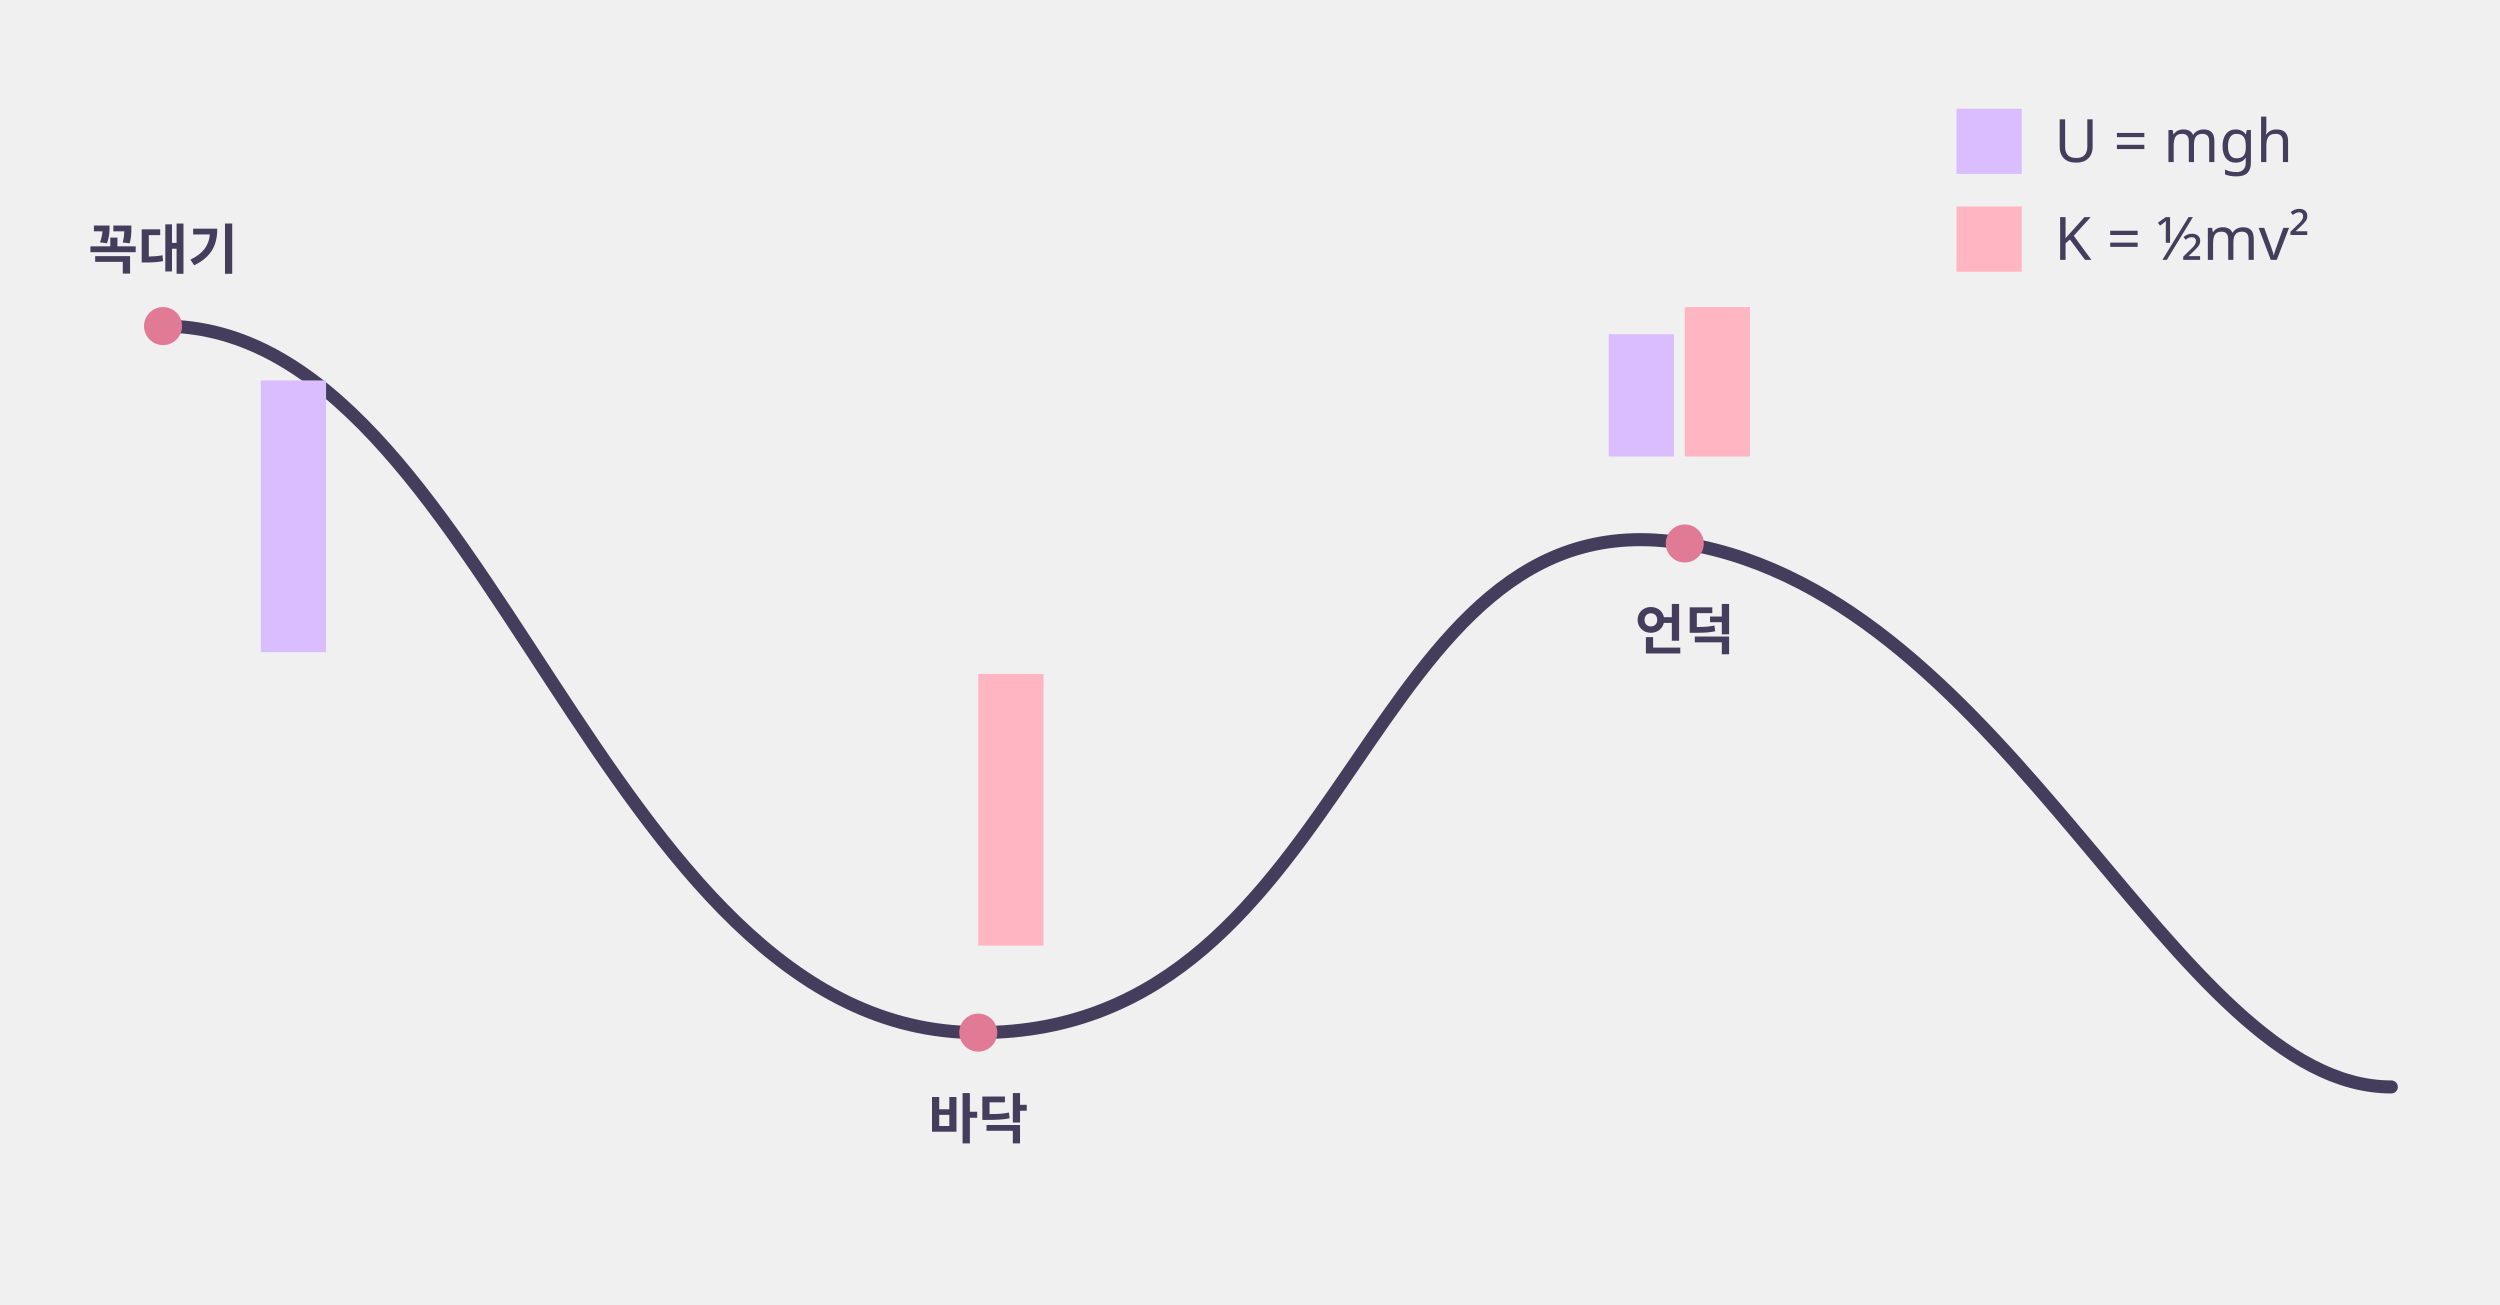
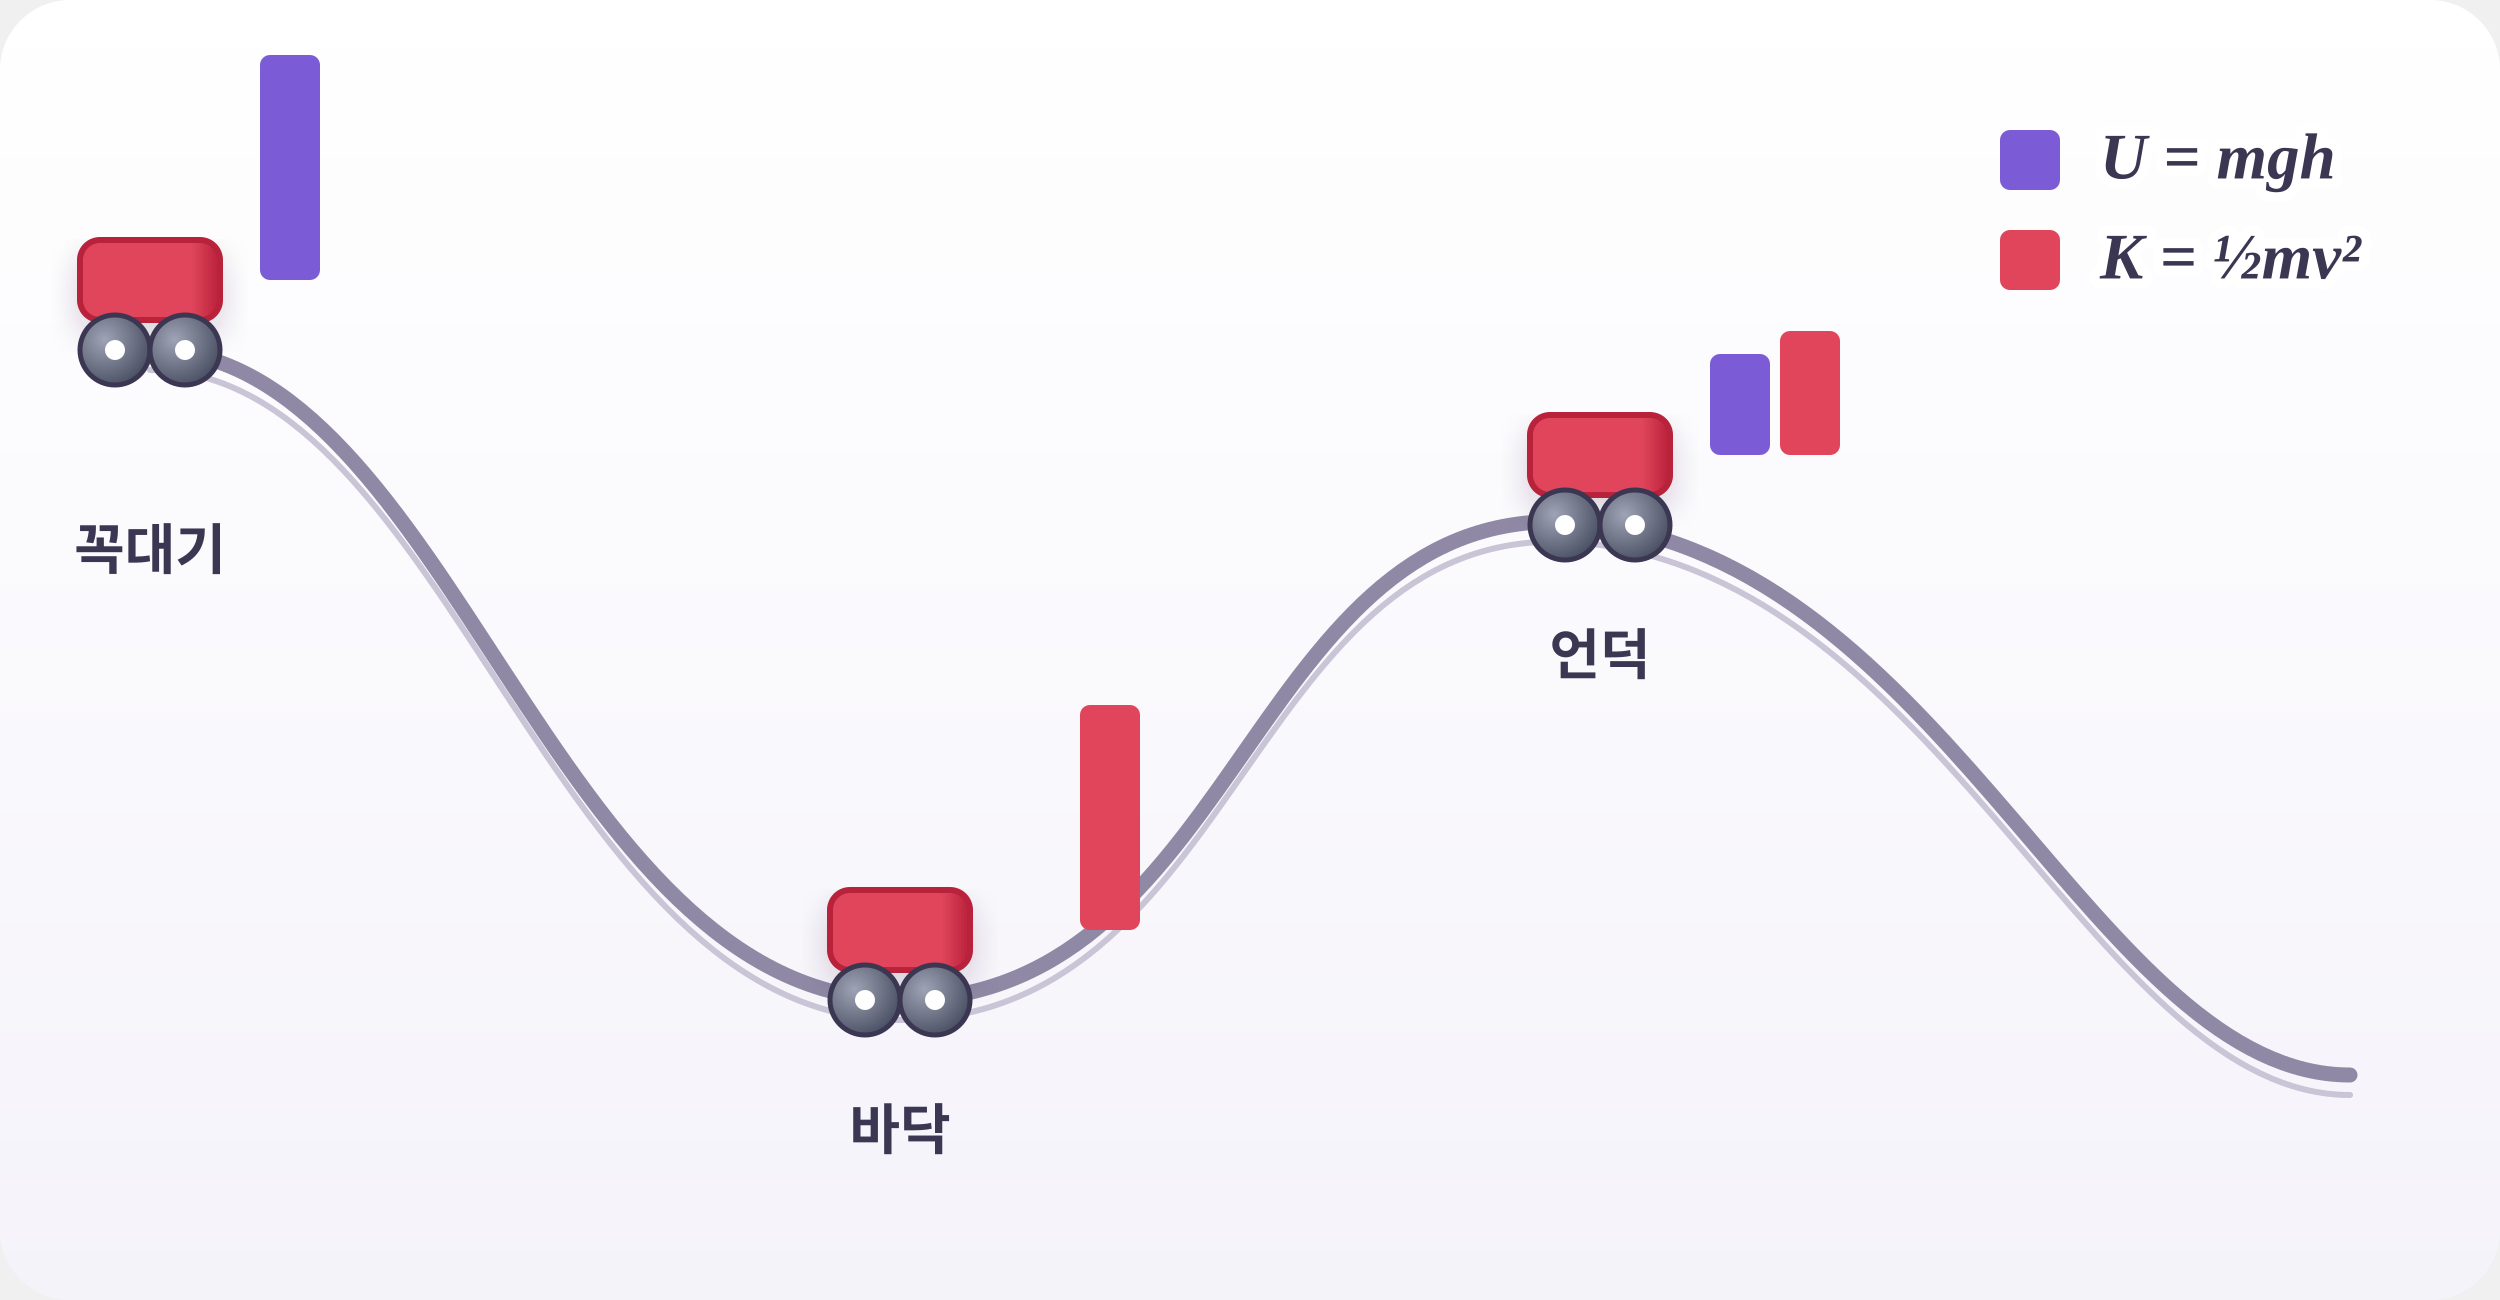
- <svg xmlns="http://www.w3.org/2000/svg" viewBox="0 0 460 240" role="img" aria-label="롤러코스터 세 위치의 운동 에너지와 퍼텐셜 에너지 막대: 합은 일정" style="max-width:100%;height:auto;display:block;color:#443E5C">
+ <svg xmlns="http://www.w3.org/2000/svg" viewBox="0 0 500 260" role="img" aria-label="롤러코스터 세 위치의 운동 에너지와 퍼텐셜 에너지 막대: 합은 일정" style="max-width:100%;height:auto;display:block">
  <defs>
-     <marker id="ah" viewBox="0 0 10 10" refX="9" refY="5" markerWidth="7" markerHeight="7" orient="auto-start-reverse">
-       <path d="M0 0 L10 5 L0 10 Z" fill="currentColor" />
-     </marker>
-     <marker id="ahs" viewBox="0 0 10 10" refX="1" refY="5" markerWidth="7" markerHeight="7" orient="auto-start-reverse">
-       <path d="M10 0 L0 5 L10 10 Z" fill="currentColor" />
-     </marker>
+     <linearGradient id="g0731" x1="50%" y1="0%" x2="50%" y2="100%">
+       <stop offset="0" stop-color="#FFFFFF" />
+       <stop offset="1" stop-color="#F5F3FA" />
+     </linearGradient>
+     <linearGradient id="g0732" x1="0%" y1="50%" x2="100%" y2="50%">
+       <stop offset="0" stop-color="#E0455B" />
+       <stop offset="0.8" stop-color="#E0455B" />
+       <stop offset="1" stop-color="#B8203A" />
+     </linearGradient>
+     <filter id="s0733" x="-20%" y="-20%" width="140%" height="160%">
+       <feDropShadow dx="0" dy="3" stdDeviation="3" flood-color="#3B3652" flood-opacity="0.18" />
+     </filter>
+     <radialGradient id="r0734" cx="35%" cy="35%" r="70%">
+       <stop offset="0" stop-color="#9EA4B5" />
+       <stop offset="1" stop-color="#4A5063" />
+     </radialGradient>
+     <radialGradient id="r0735" cx="35%" cy="35%" r="70%">
+       <stop offset="0" stop-color="#9EA4B5" />
+       <stop offset="1" stop-color="#4A5063" />
+     </radialGradient>
+     <linearGradient id="g0736" x1="0%" y1="50%" x2="100%" y2="50%">
+       <stop offset="0" stop-color="#E0455B" />
+       <stop offset="0.8" stop-color="#E0455B" />
+       <stop offset="1" stop-color="#B8203A" />
+     </linearGradient>
+     <filter id="s0737" x="-20%" y="-20%" width="140%" height="160%">
+       <feDropShadow dx="0" dy="3" stdDeviation="3" flood-color="#3B3652" flood-opacity="0.18" />
+     </filter>
+     <radialGradient id="r0738" cx="35%" cy="35%" r="70%">
+       <stop offset="0" stop-color="#9EA4B5" />
+       <stop offset="1" stop-color="#4A5063" />
+     </radialGradient>
+     <radialGradient id="r0739" cx="35%" cy="35%" r="70%">
+       <stop offset="0" stop-color="#9EA4B5" />
+       <stop offset="1" stop-color="#4A5063" />
+     </radialGradient>
+     <linearGradient id="g07310" x1="0%" y1="50%" x2="100%" y2="50%">
+       <stop offset="0" stop-color="#E0455B" />
+       <stop offset="0.8" stop-color="#E0455B" />
+       <stop offset="1" stop-color="#B8203A" />
+     </linearGradient>
+     <filter id="s07311" x="-20%" y="-20%" width="140%" height="160%">
+       <feDropShadow dx="0" dy="3" stdDeviation="3" flood-color="#3B3652" flood-opacity="0.18" />
+     </filter>
+     <radialGradient id="r07312" cx="35%" cy="35%" r="70%">
+       <stop offset="0" stop-color="#9EA4B5" />
+       <stop offset="1" stop-color="#4A5063" />
+     </radialGradient>
+     <radialGradient id="r07313" cx="35%" cy="35%" r="70%">
+       <stop offset="0" stop-color="#9EA4B5" />
+       <stop offset="1" stop-color="#4A5063" />
+     </radialGradient>
  </defs>
-   <path d="M30 60 C 90 60, 110 190, 180 190 S 250 90, 310 100 S 400 200, 440 200" fill="none" stroke="currentColor" stroke-width="2.4" stroke-linejoin="round" stroke-linecap="round" opacity="1" />
-   <circle cx="30.0" cy="60.0" r="3.5" fill="#E07A95" stroke="none" stroke-width="1.6" opacity="1" />
-   <rect x="48.0" y="70.0" width="12.0" height="50.0" fill="#DABDFF" stroke="none" stroke-width="1.6" rx="0" opacity="1" />
-   <rect x="62.0" y="120.0" width="12.0" height="0.0" fill="#FFB5C2" stroke="none" stroke-width="1.6" rx="0" opacity="1" />
-   <text x="30.0" y="46.0" text-anchor="middle" dominant-baseline="middle" fill="currentColor" style="font-family:'IBM Plex Sans KR','Apple SD Gothic Neo',sans-serif;font-size:10px;font-weight:600" opacity="1">꼭대기</text>
-   <circle cx="180.0" cy="190.0" r="3.5" fill="#E07A95" stroke="none" stroke-width="1.6" opacity="1" />
-   <rect x="166.0" y="174.0" width="12.0" height="0.0" fill="#DABDFF" stroke="none" stroke-width="1.6" rx="0" opacity="1" />
-   <rect x="180.0" y="124.0" width="12.0" height="50.0" fill="#FFB5C2" stroke="none" stroke-width="1.6" rx="0" opacity="1" />
-   <text x="180.0" y="206.0" text-anchor="middle" dominant-baseline="middle" fill="currentColor" style="font-family:'IBM Plex Sans KR','Apple SD Gothic Neo',sans-serif;font-size:10px;font-weight:600" opacity="1">바닥</text>
-   <circle cx="310.0" cy="100.0" r="3.5" fill="#E07A95" stroke="none" stroke-width="1.6" opacity="1" />
-   <rect x="296.0" y="61.5" width="12.0" height="22.5" fill="#DABDFF" stroke="none" stroke-width="1.6" rx="0" opacity="1" />
-   <rect x="310.0" y="56.5" width="12.0" height="27.5" fill="#FFB5C2" stroke="none" stroke-width="1.6" rx="0" opacity="1" />
-   <text x="310.0" y="116.0" text-anchor="middle" dominant-baseline="middle" fill="currentColor" style="font-family:'IBM Plex Sans KR','Apple SD Gothic Neo',sans-serif;font-size:10px;font-weight:600" opacity="1">언덕</text>
-   <rect x="360.0" y="20.0" width="12.0" height="12.0" fill="#DABDFF" stroke="none" stroke-width="1.6" rx="0" opacity="1" />
-   <text x="378.0" y="26.0" text-anchor="start" dominant-baseline="middle" fill="currentColor" style="font-family:'IBM Plex Sans KR','Apple SD Gothic Neo',sans-serif;font-size:11px;font-weight:400" opacity="1">U = mgh</text>
-   <rect x="360.0" y="38.0" width="12.0" height="12.0" fill="#FFB5C2" stroke="none" stroke-width="1.6" rx="0" opacity="1" />
-   <text x="378.0" y="44.0" text-anchor="start" dominant-baseline="middle" fill="currentColor" style="font-family:'IBM Plex Sans KR','Apple SD Gothic Neo',sans-serif;font-size:11px;font-weight:400" opacity="1">K = ½mv²</text>
+   <rect x="0.0" y="0.0" width="500.0" height="260.0" fill="url(#g0731)" stroke="none" stroke-width="1.4" rx="14" opacity="1" />
+   <path d="M30 70 C 90 70, 110 200, 180 200 S 250 95, 320 105 S 420 215, 470 215" fill="none" stroke="#8F89A6" stroke-width="3" stroke-linejoin="round" stroke-linecap="round" opacity="1" />
+   <path d="M30 74 C 90 74, 110 204, 180 204 S 250 99, 320 109 S 420 219, 470 219" fill="none" stroke="#C9C4D6" stroke-width="1.2" stroke-linejoin="round" stroke-linecap="round" opacity="1" />
+   <rect x="16.0" y="48.0" width="28.0" height="16.0" fill="url(#g0732)" stroke="#B8203A" stroke-width="1.2" rx="4" opacity="1" filter="url(#s0733)" />
+   <circle cx="23.0" cy="70.0" r="7" fill="url(#r0734)" stroke="#3B3652" stroke-width="1" opacity="1" />
+   <circle cx="23.0" cy="70.0" r="2" fill="#FFF" stroke="none" stroke-width="1.4" opacity="1" />
+   <circle cx="37.0" cy="70.0" r="7" fill="url(#r0735)" stroke="#3B3652" stroke-width="1" opacity="1" />
+   <circle cx="37.0" cy="70.0" r="2" fill="#FFF" stroke="none" stroke-width="1.4" opacity="1" />
+   <rect x="52.0" y="11.0" width="12.0" height="45.0" fill="#7C5CD6" stroke="none" stroke-width="1.4" rx="2" opacity="1" />
+   <rect x="66.0" y="56.0" width="12.0" height="0.0" fill="#E0455B" stroke="none" stroke-width="1.4" rx="2" opacity="1" />
+   <text x="30.0" y="110.0" text-anchor="middle" dominant-baseline="middle" fill="#3B3652" style="font-family:'IBM Plex Sans KR','Apple SD Gothic Neo','Malgun Gothic',sans-serif;font-size:11px;font-weight:600" opacity="1">꼭대기</text>
+   <rect x="166.0" y="178.0" width="28.0" height="16.0" fill="url(#g0736)" stroke="#B8203A" stroke-width="1.2" rx="4" opacity="1" filter="url(#s0737)" />
+   <circle cx="173.0" cy="200.0" r="7" fill="url(#r0738)" stroke="#3B3652" stroke-width="1" opacity="1" />
+   <circle cx="173.0" cy="200.0" r="2" fill="#FFF" stroke="none" stroke-width="1.4" opacity="1" />
+   <circle cx="187.0" cy="200.0" r="7" fill="url(#r0739)" stroke="#3B3652" stroke-width="1" opacity="1" />
+   <circle cx="187.0" cy="200.0" r="2" fill="#FFF" stroke="none" stroke-width="1.4" opacity="1" />
+   <rect x="202.0" y="186.0" width="12.0" height="0.0" fill="#7C5CD6" stroke="none" stroke-width="1.4" rx="2" opacity="1" />
+   <rect x="216.0" y="141.0" width="12.0" height="45.0" fill="#E0455B" stroke="none" stroke-width="1.4" rx="2" opacity="1" />
+   <text x="180.0" y="226.0" text-anchor="middle" dominant-baseline="middle" fill="#3B3652" style="font-family:'IBM Plex Sans KR','Apple SD Gothic Neo','Malgun Gothic',sans-serif;font-size:11px;font-weight:600" opacity="1">바닥</text>
+   <rect x="306.0" y="83.0" width="28.0" height="16.0" fill="url(#g07310)" stroke="#B8203A" stroke-width="1.2" rx="4" opacity="1" filter="url(#s07311)" />
+   <circle cx="313.0" cy="105.0" r="7" fill="url(#r07312)" stroke="#3B3652" stroke-width="1" opacity="1" />
+   <circle cx="313.0" cy="105.0" r="2" fill="#FFF" stroke="none" stroke-width="1.4" opacity="1" />
+   <circle cx="327.0" cy="105.0" r="7" fill="url(#r07313)" stroke="#3B3652" stroke-width="1" opacity="1" />
+   <circle cx="327.0" cy="105.0" r="2" fill="#FFF" stroke="none" stroke-width="1.4" opacity="1" />
+   <rect x="342.0" y="70.8" width="12.0" height="20.2" fill="#7C5CD6" stroke="none" stroke-width="1.4" rx="2" opacity="1" />
+   <rect x="356.0" y="66.2" width="12.0" height="24.8" fill="#E0455B" stroke="none" stroke-width="1.4" rx="2" opacity="1" />
+   <text x="320.0" y="131.0" text-anchor="middle" dominant-baseline="middle" fill="#3B3652" style="font-family:'IBM Plex Sans KR','Apple SD Gothic Neo','Malgun Gothic',sans-serif;font-size:11px;font-weight:600" opacity="1">언덕</text>
+   <rect x="400.0" y="26.0" width="12.0" height="12.0" fill="#7C5CD6" stroke="none" stroke-width="1.4" rx="2" opacity="1" />
+   <text x="420.0" y="32.0" text-anchor="start" dominant-baseline="middle" stroke="#FFFFFF" stroke-width="4" stroke-linejoin="round" fill="none" style="font-family:'Times New Roman','Nanum Myeongjo','Apple Myungjo',serif;font-size:13px;font-weight:700;font-style:italic" opacity="0.9">U = mgh</text>
+   <text x="420.0" y="32.0" text-anchor="start" dominant-baseline="middle" fill="#3B3652" style="font-family:'Times New Roman','Nanum Myeongjo','Apple Myungjo',serif;font-size:13px;font-weight:700;font-style:italic" opacity="1">U = mgh</text>
+   <rect x="400.0" y="46.0" width="12.0" height="12.0" fill="#E0455B" stroke="none" stroke-width="1.4" rx="2" opacity="1" />
+   <text x="420.0" y="52.0" text-anchor="start" dominant-baseline="middle" stroke="#FFFFFF" stroke-width="4" stroke-linejoin="round" fill="none" style="font-family:'Times New Roman','Nanum Myeongjo','Apple Myungjo',serif;font-size:13px;font-weight:700;font-style:italic" opacity="0.9">K = ½mv²</text>
+   <text x="420.0" y="52.0" text-anchor="start" dominant-baseline="middle" fill="#3B3652" style="font-family:'Times New Roman','Nanum Myeongjo','Apple Myungjo',serif;font-size:13px;font-weight:700;font-style:italic" opacity="1">K = ½mv²</text>
</svg>
